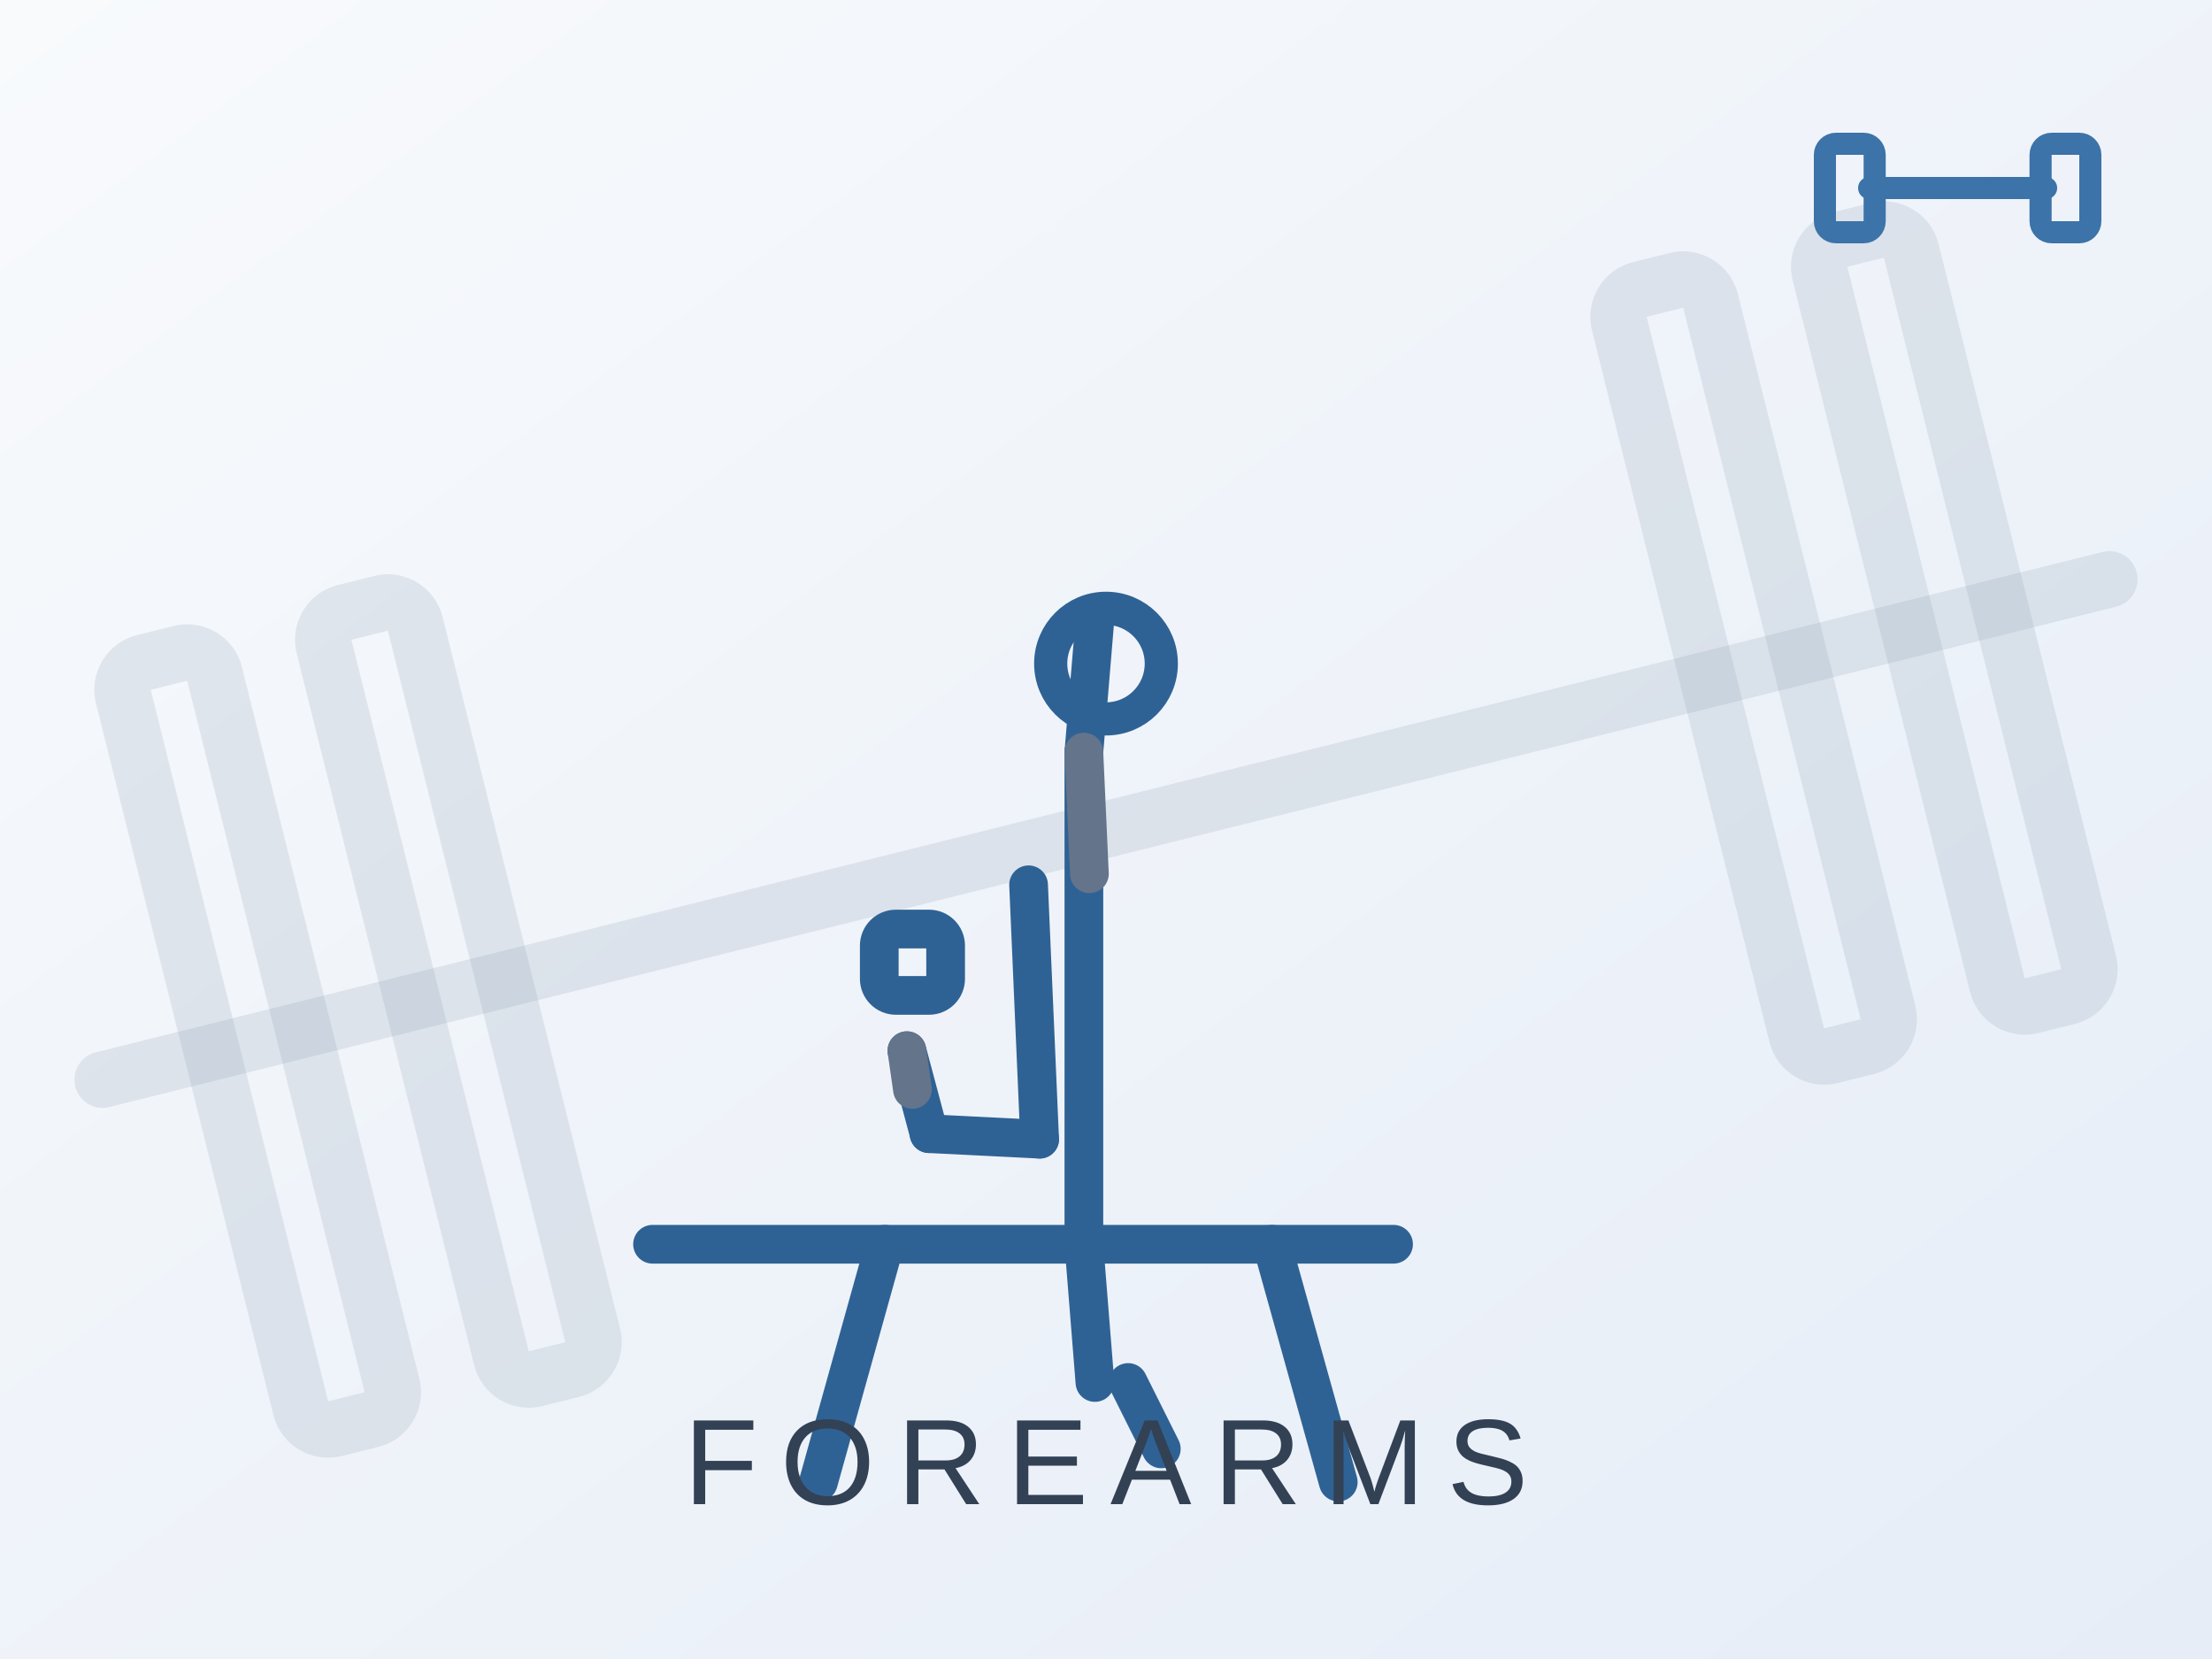
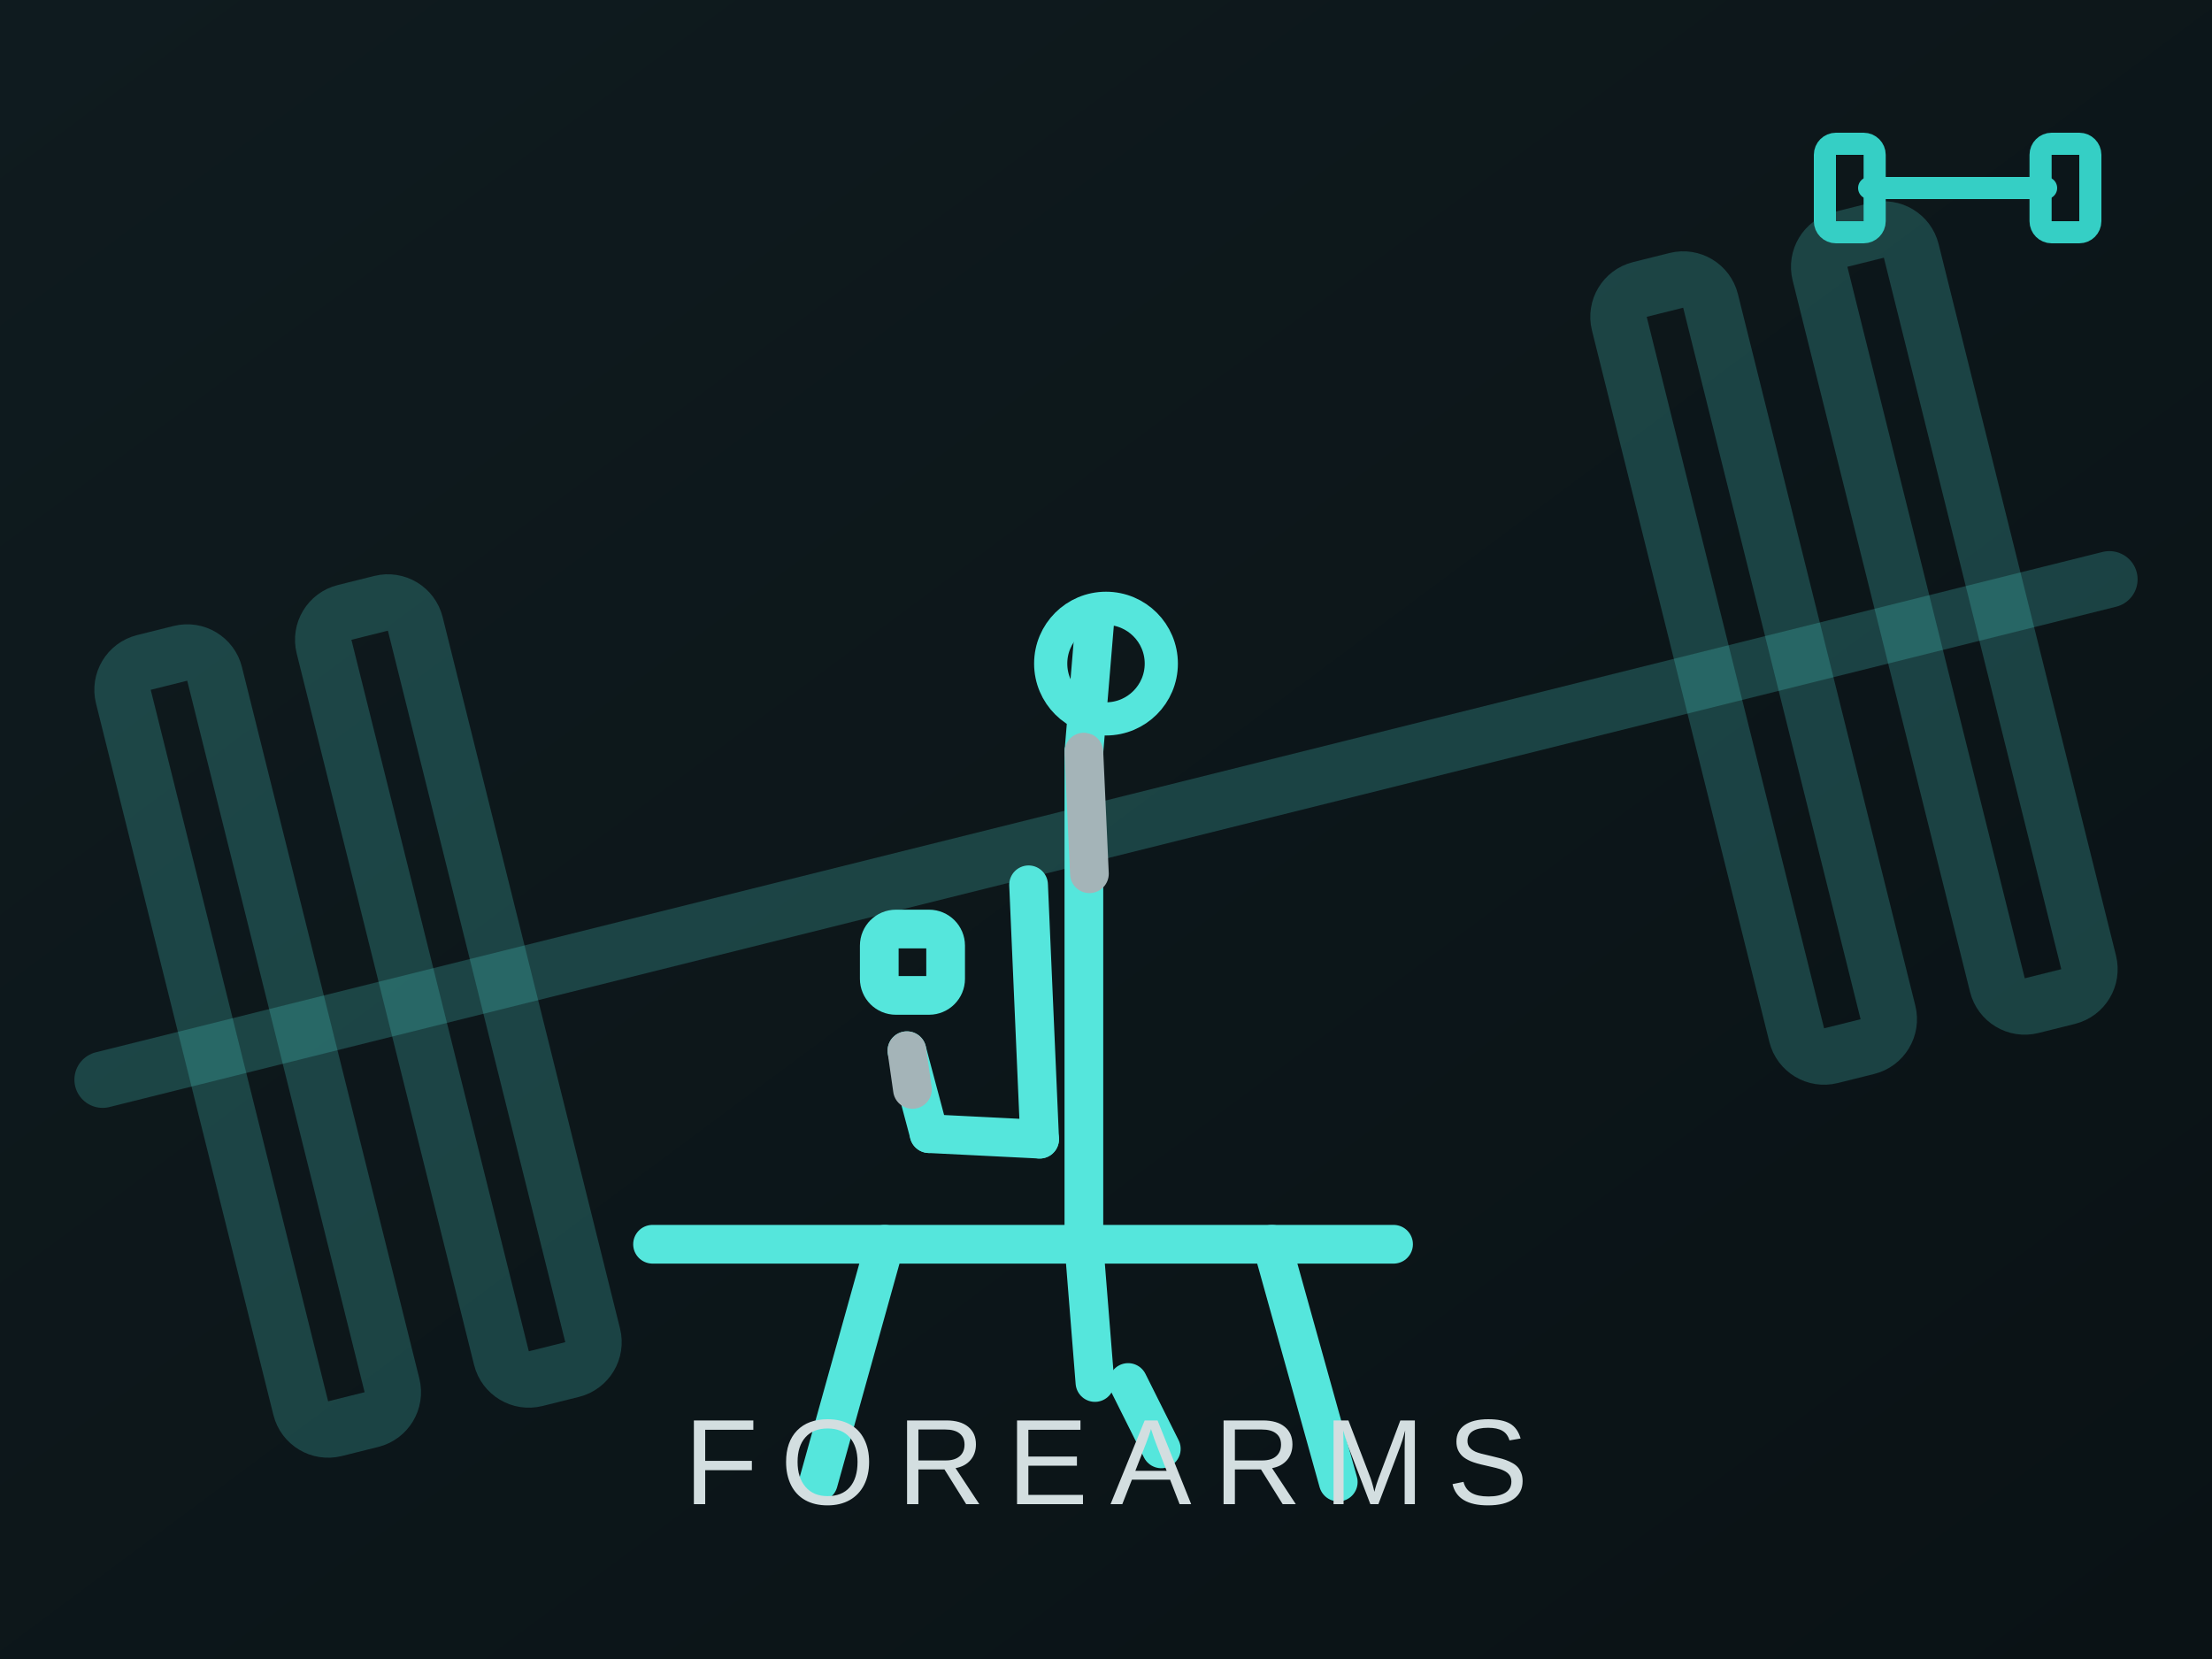
<svg xmlns="http://www.w3.org/2000/svg" viewBox="0 0 400 300" width="400" height="300">
  <defs>
    <linearGradient id="bg" x1="0" y1="0" x2="1" y2="1">
-       <stop offset="0" stop-color="#f8fafc" />
-       <stop offset="1" stop-color="#e6edf7" />
+       <stop offset="0" stop-color="#0f1b1f" />
+       <stop offset="1" stop-color="#0a1215" />
    </linearGradient>
  </defs>
  <rect width="400" height="300" fill="url(#bg)" />
-   <g stroke="#94a3b8" stroke-opacity="0.22" stroke-width="6" stroke-linecap="round" stroke-linejoin="round" fill="none" transform="translate(200,150) rotate(-14) scale(1.7)">
+   <g stroke="#55e6dc" stroke-opacity="0.22" stroke-width="6" stroke-linecap="round" stroke-linejoin="round" fill="none" transform="translate(200,150) rotate(-14) scale(1.7)">
    <line x1="-110" y1="0" x2="110" y2="0" />
    <rect x="-98" y="-42" width="10" height="84" rx="3" />
    <rect x="-76" y="-42" width="10" height="84" rx="3" />
    <rect x="66" y="-42" width="10" height="84" rx="3" />
    <rect x="88" y="-42" width="10" height="84" rx="3" />
  </g>
-   <g stroke="#3c73a8" stroke-width="4" fill="none" stroke-linecap="round" stroke-linejoin="round">
+   <g stroke="#35cfc5" stroke-width="4" fill="none" stroke-linecap="round" stroke-linejoin="round">
    <line x1="338" y1="34" x2="370" y2="34" />
    <rect x="330" y="26" width="9" height="16" rx="2" />
    <rect x="369" y="26" width="9" height="16" rx="2" />
  </g>
  <g fill="none" stroke-linecap="round" stroke-linejoin="round">
-     <g stroke="#2f6294" stroke-width="7">
+     <g stroke="#55e6dc" stroke-width="7">
      <line x1="118" y1="225" x2="252" y2="225" />
      <line x1="160" y1="225" x2="148" y2="268" />
      <line x1="230" y1="225" x2="242" y2="268" />
      <line x1="196" y1="225" x2="196" y2="136" />
      <line x1="196" y1="136" x2="198" y2="112" />
      <line x1="186" y1="160" x2="188" y2="206" />
      <line x1="188" y1="206" x2="168" y2="205" />
      <line x1="168" y1="205" x2="164" y2="190" />
      <rect x="159" y="168" width="12" height="12" rx="3" />
    </g>
-     <g stroke="#64748b" stroke-width="7">
+     <g stroke="#a4b4b8" stroke-width="7">
      <line x1="196" y1="136" x2="197" y2="158" />
      <line x1="164" y1="190" x2="165" y2="197" />
    </g>
-     <g stroke="#2f6294" stroke-width="7">
+     <g stroke="#55e6dc" stroke-width="7">
      <line x1="196" y1="225" x2="198" y2="250" />
      <line x1="204" y1="250" x2="210" y2="262" />
    </g>
-     <circle cx="200" cy="120" r="10" stroke="#2f6294" stroke-width="6" />
+     <circle cx="200" cy="120" r="10" stroke="#55e6dc" stroke-width="6" />
  </g>
-   <text x="200" y="272" text-anchor="middle" font-family="Arial, Helvetica, sans-serif" font-size="22" letter-spacing="4" fill="#334155">FOREARMS</text>
+   <text x="200" y="272" text-anchor="middle" font-family="Arial, Helvetica, sans-serif" font-size="22" letter-spacing="4" fill="#d3dee0">FOREARMS</text>
</svg>
